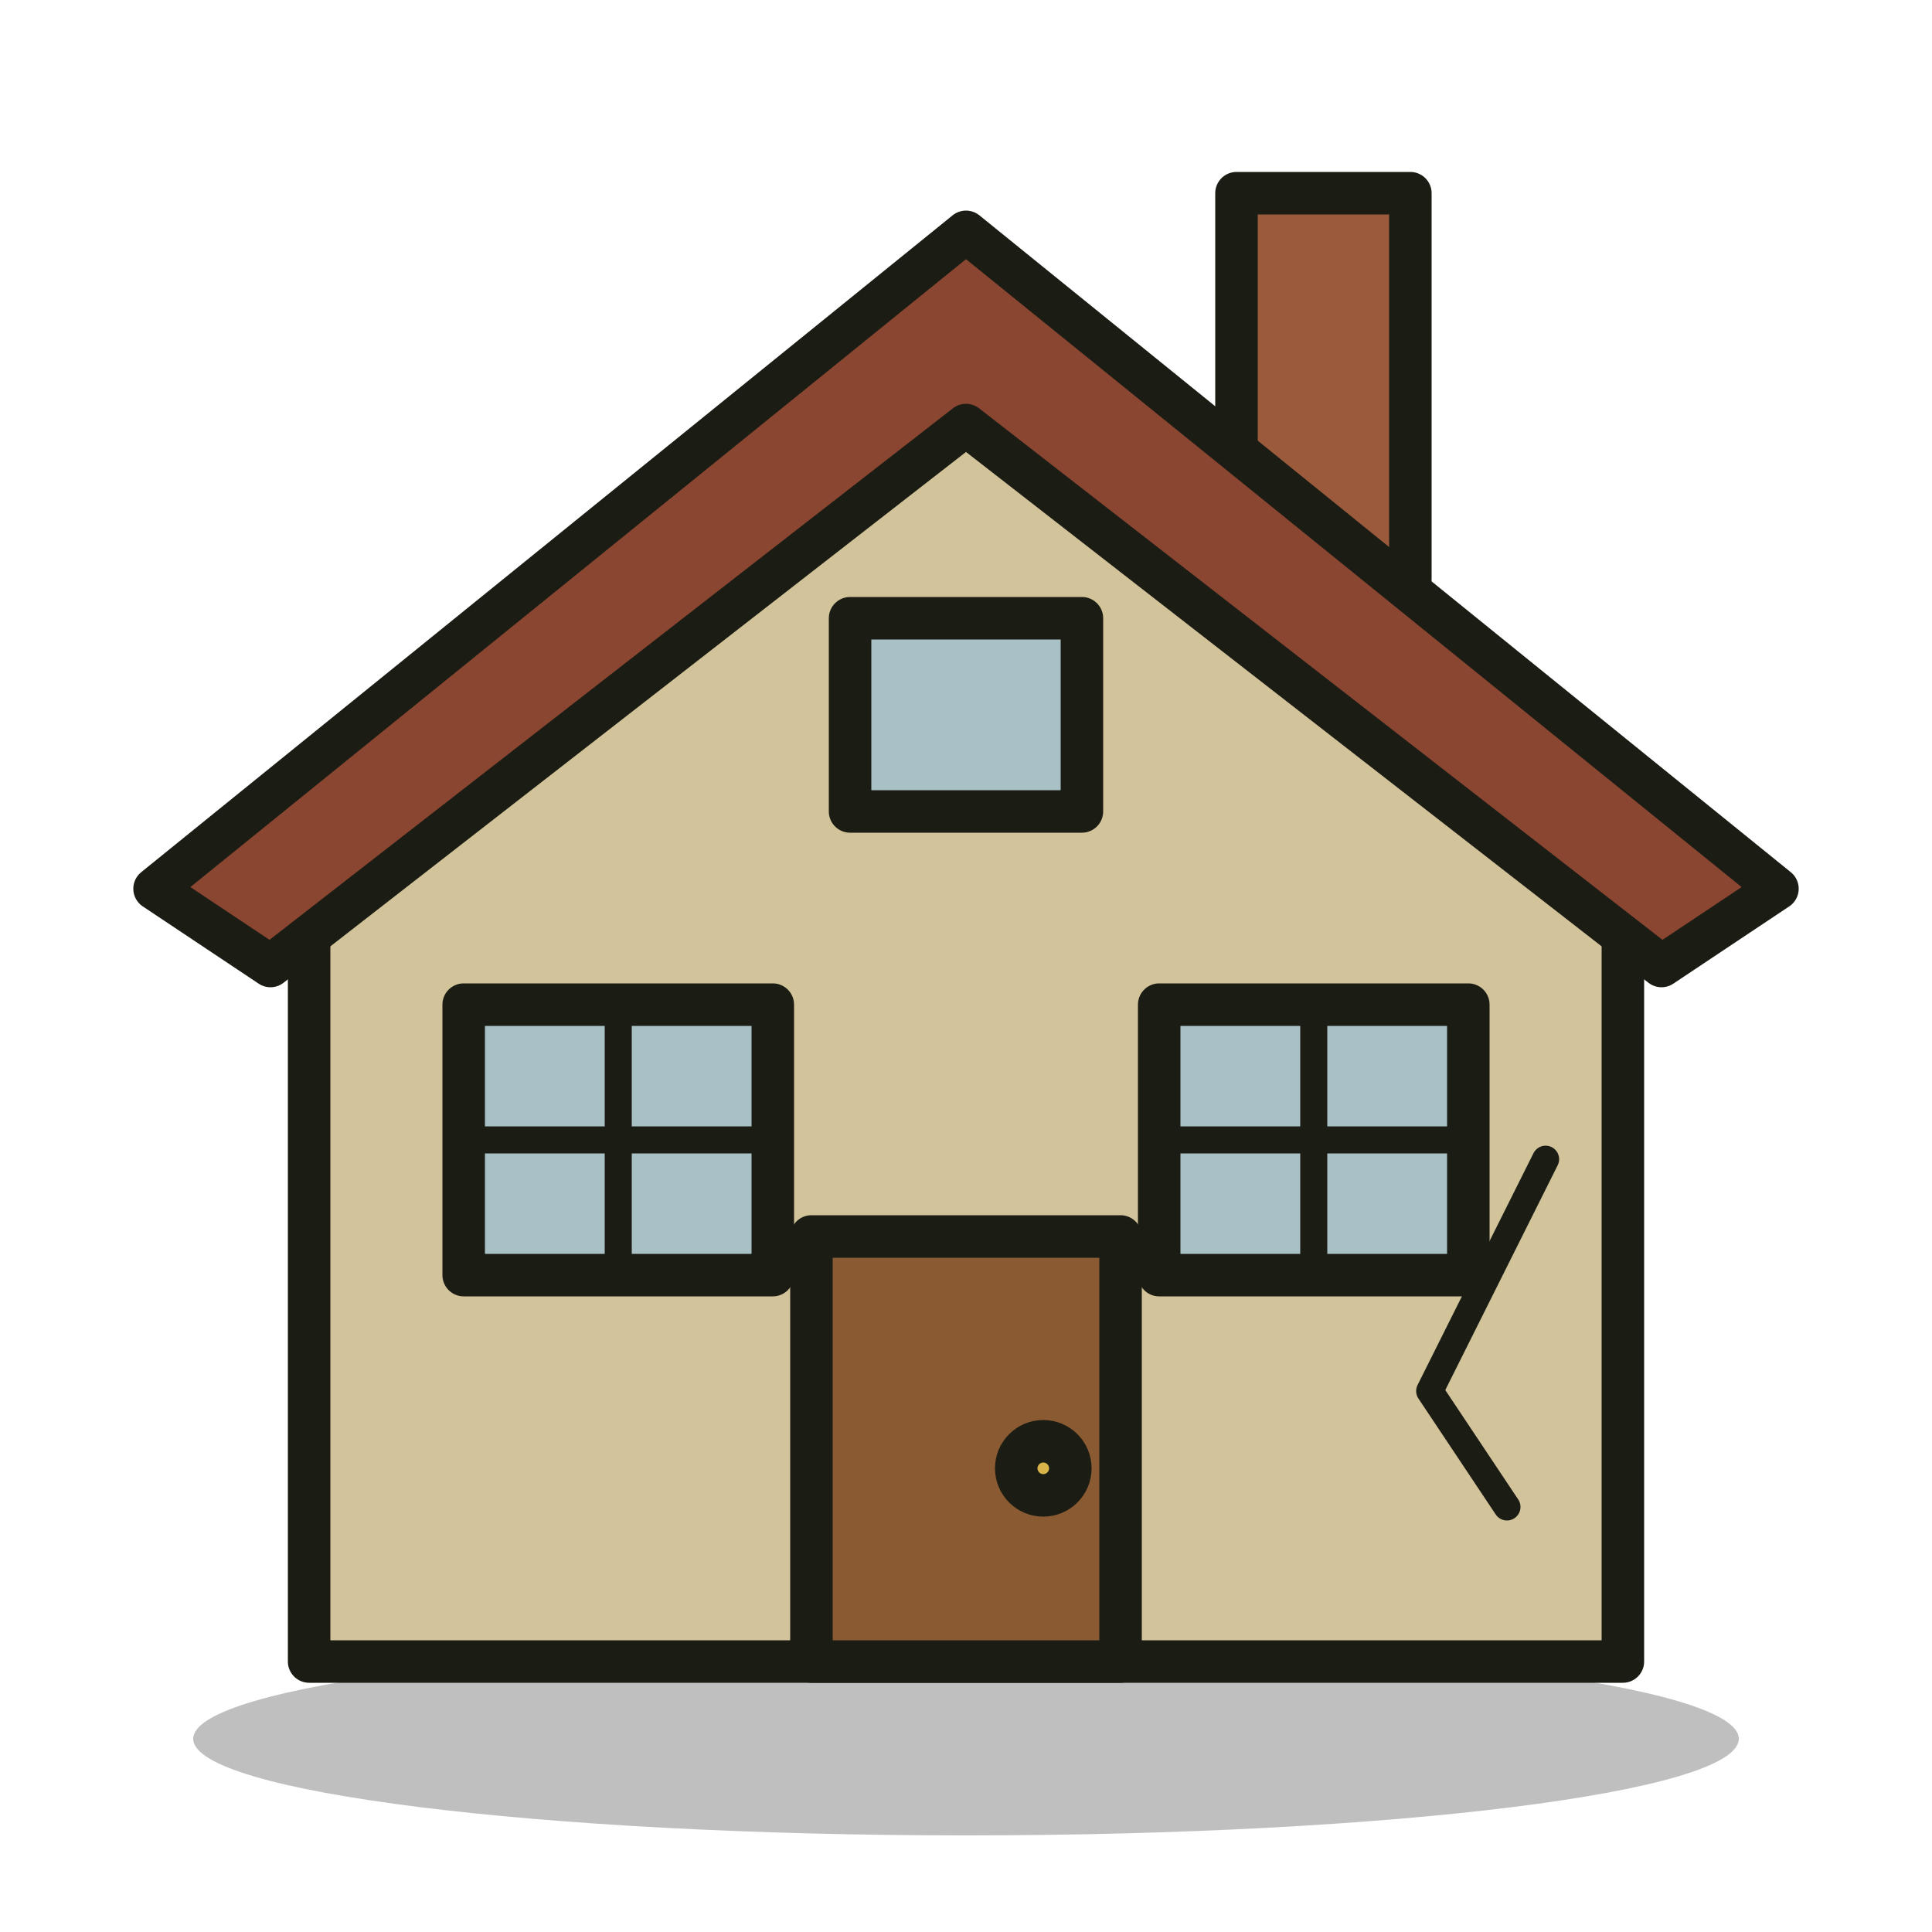
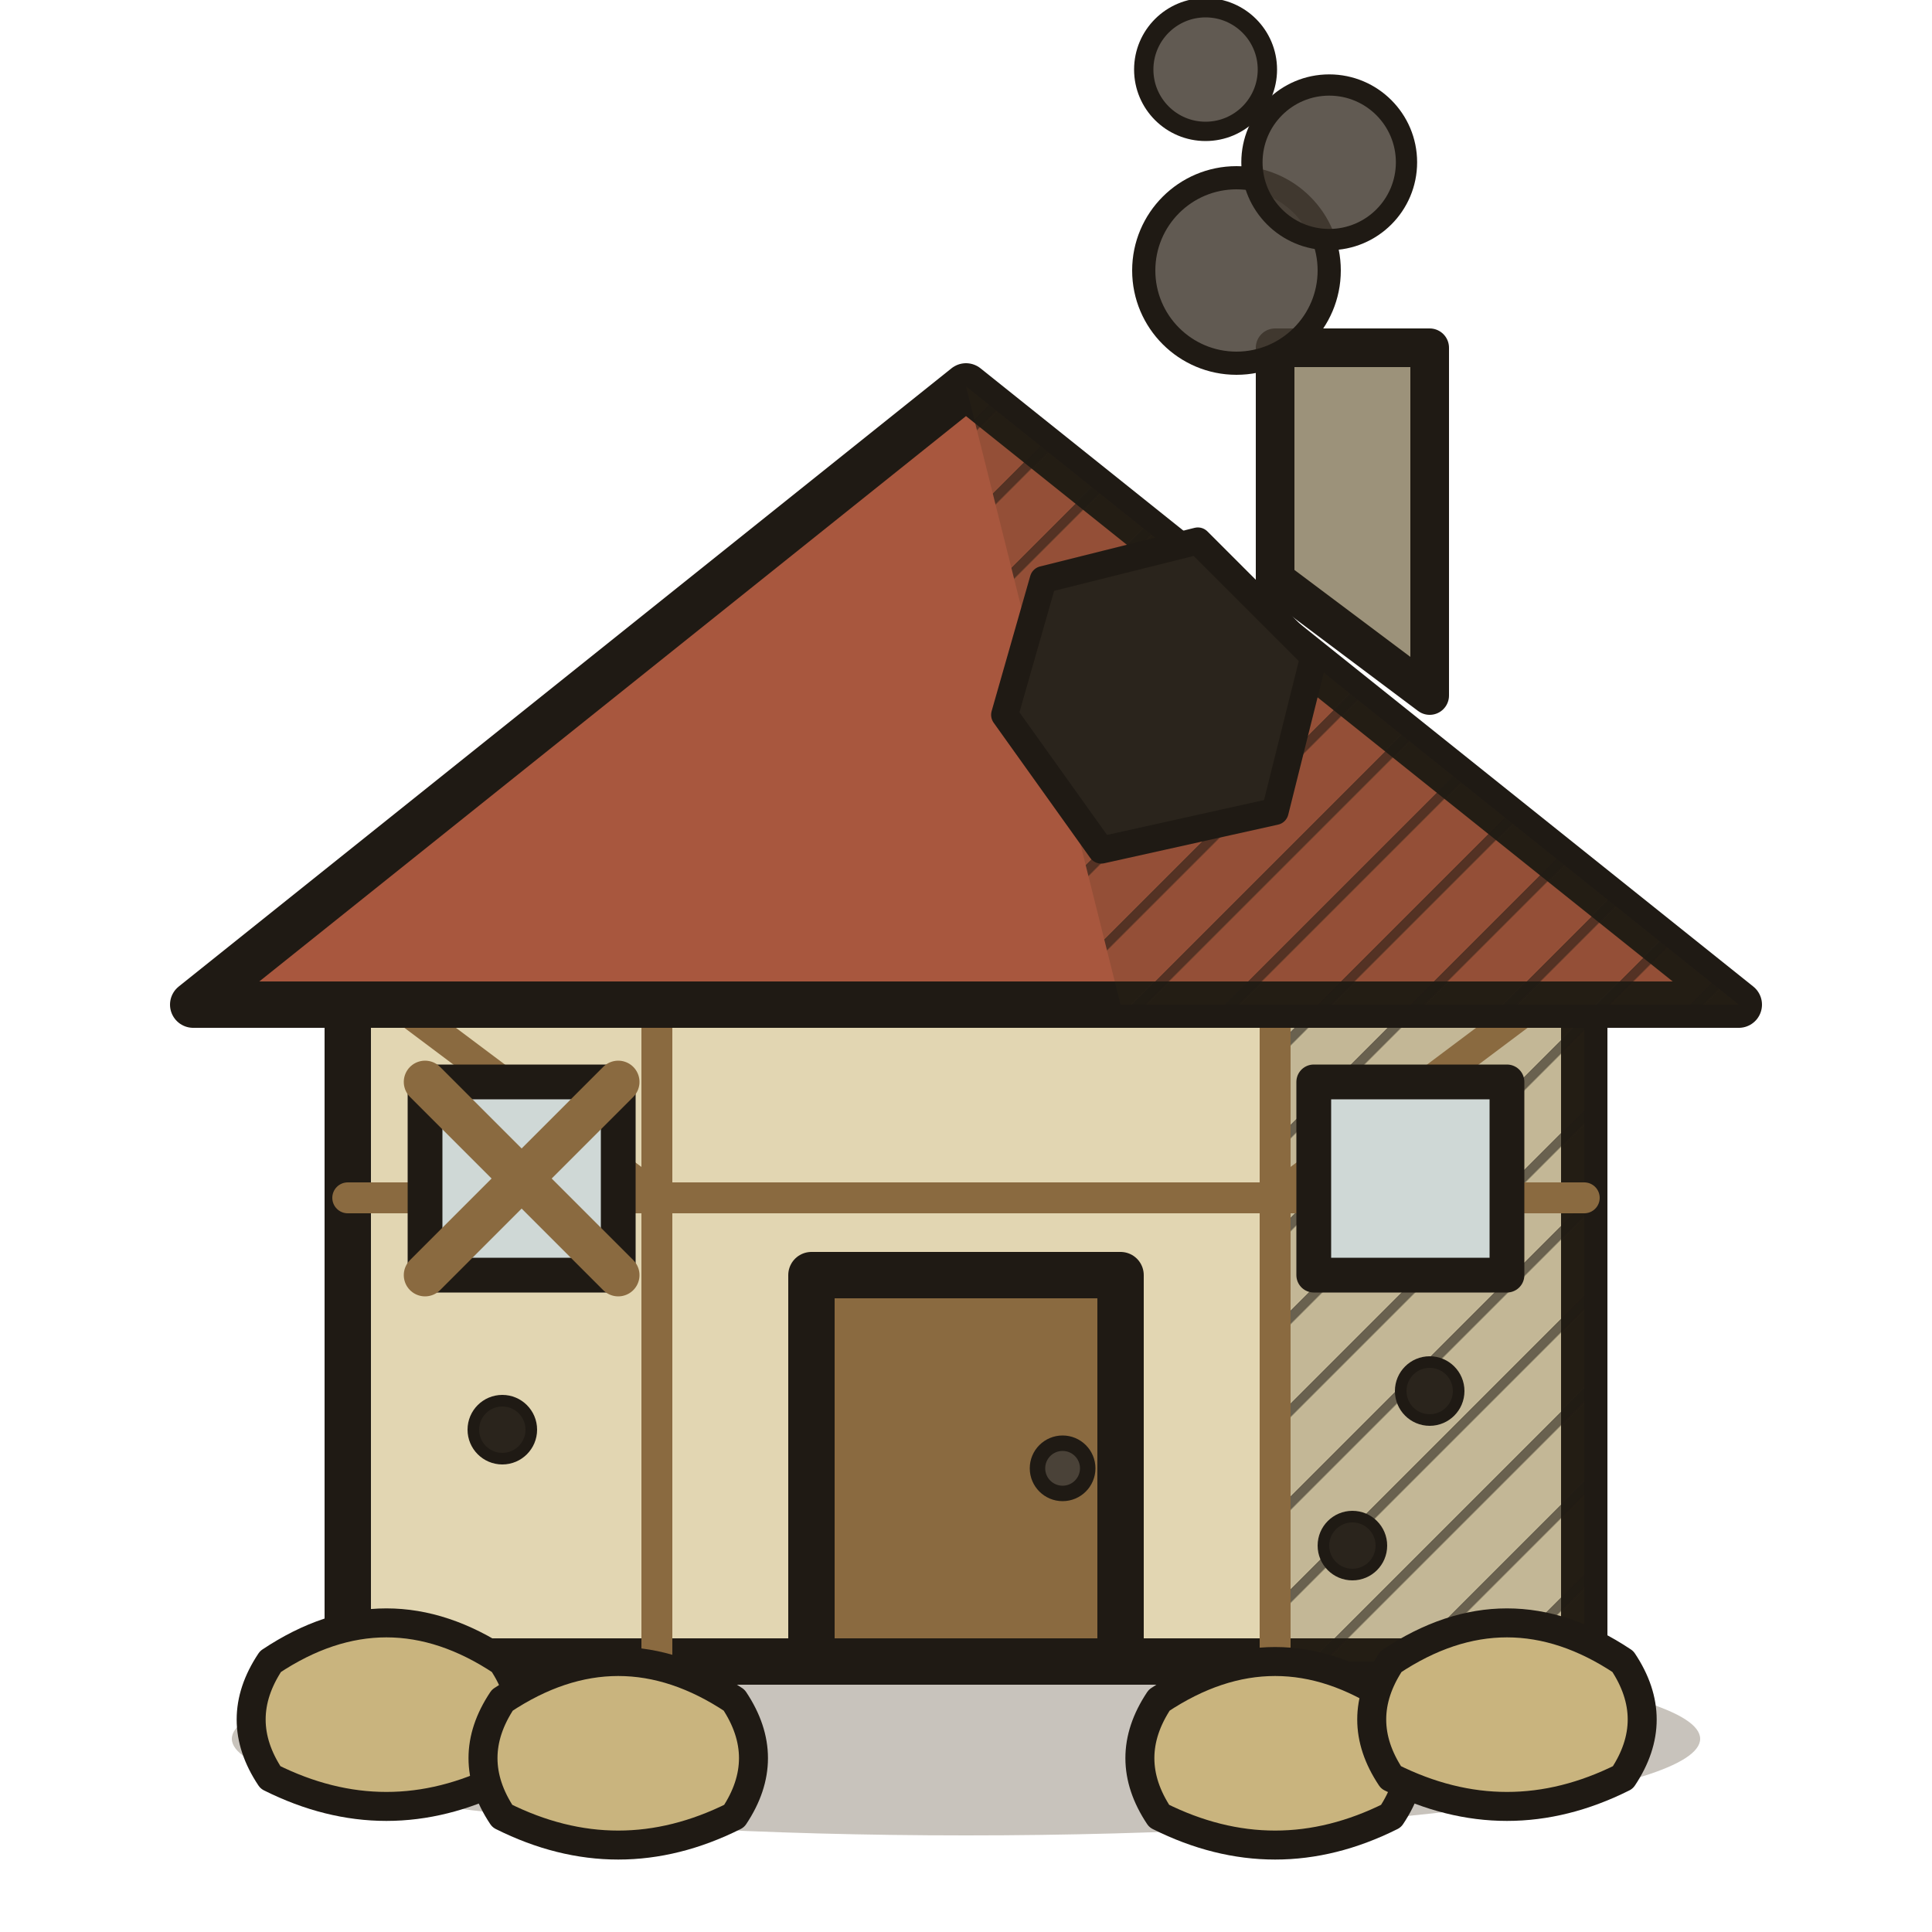
<svg xmlns="http://www.w3.org/2000/svg" viewBox="0 0 100 100">
-   <style>g{stroke:#1b1d14;stroke-width:2.2;stroke-linejoin:round;stroke-linecap:round}.n{fill:none}.sh{fill:rgba(0,0,0,.25);stroke:none}.dk{fill:#2b2d23}.mt{fill:#5d6268}.wd{fill:#8a5a32}.wd2{fill:#6e4526}.tr{fill:#3d5a2a}.tr2{fill:#55773a}.gr{fill:#86934e}.wh{fill:#d3b25a}.cn{fill:#a19d90}.cn2{fill:#7f7b70}.rf{fill:#8b4632}.wl{fill:#d2c39b}.wa{fill:#4c7889}.wa2{fill:#79a2ae}.sd{fill:#d9c48e}.br{fill:#9b5a3c}.rd{fill:#6c6963}.cv{fill:#cdbf98}.gl{fill:#a9c1c6}.rw{fill:#8e2a16}.ol{fill:#6b7340}.ol2{fill:#555c30}.hot{fill:#d8452c}.gd{fill:#d8b34a}.wt{fill:#ece6d2}.ln{fill:none;stroke-width:1.4}.th{fill:none;stroke-width:3.2}.hi{fill:none;stroke:rgba(255,255,255,.4);stroke-width:1.6}.ds{fill:none;stroke-dasharray:5 4;stroke:#ece6d2;stroke-width:2.4}</style>
-   <g>
-     <ellipse class="sh" cx="50" cy="90" rx="40" ry="5" />
-     <rect class="br" x="64" y="10" width="9" height="20" />
-     <path class="wl" d="M16 44 L50 18 L84 44 V86 H16 Z" />
-     <path class="rf" d="M8 46 L50 12 L92 46 L86 50 L50 22 L14 50 Z" />
-     <rect class="gl" x="24" y="52" width="16" height="14" />
-     <rect class="gl" x="60" y="52" width="16" height="14" />
-     <path class="ln" d="M32 52 V66 M24 59 H40 M68 52 V66 M60 59 H76" />
-     <rect class="wd" x="42" y="64" width="16" height="22" />
-     <circle class="gd" cx="54" cy="76" r="1.4" />
-     <rect class="gl" x="44" y="32" width="12" height="10" />
-     <path class="ln" d="M80 60 L74 72 L78 78" />
-   </g>
+   <defs>
+     <pattern id="h" width="3.4" height="3.4" patternUnits="userSpaceOnUse" patternTransform="rotate(45)">
+       <rect width="3.4" height="3.4" fill="rgba(60,45,25,.18)" />
+       <line x1="0" y1="0" x2="0" y2="3.4" stroke="#1f1a14" stroke-width="1" opacity=".55" />
+     </pattern>
+     <pattern id="hd" width="3" height="3" patternUnits="userSpaceOnUse" patternTransform="rotate(45)">
+       <rect width="3" height="3" fill="#5c5142" />
+       <line x1="0" y1="0" x2="0" y2="3" stroke="#1f1a14" stroke-width="1.1" />
+     </pattern>
+   </defs>
+   <ellipse cx="50" cy="90" rx="38" ry="5" fill="rgba(60,40,15,.28)" />
+   <path d="M18 86 V50 H82 V86 Z" fill="#e2d6b2" stroke="#1f1a14" stroke-width="2.4" stroke-linejoin="round" stroke-linecap="round" />
+   <path d="M66 50 H82 V86 H66 Z" fill="url(#h)" />
+   <path d="M18 62 H82 M34 50 V86 M66 50 V86 M18 50 L34 62 M66 62 L82 50" fill="none" stroke="#8a6a40" stroke-width="1.6" stroke-linecap="round" stroke-linejoin="round" opacity="1" />
+   <path d="M10 52 L50 20 L90 52 Z" fill="#a8573e" stroke="#1f1a14" stroke-width="2.4" stroke-linejoin="round" stroke-linecap="round" />
+   <path d="M50 20 L90 52 H58 Z" fill="url(#h)" />
+   <path d="M66 30 V18 H74 V36 Z" fill="#9c927a" stroke="#1f1a14" stroke-width="2" stroke-linejoin="round" stroke-linecap="round" />
+   <path d="M42 86 V66 H58 V86 Z" fill="#8a6a40" stroke="#1f1a14" stroke-width="2.4" stroke-linejoin="round" stroke-linecap="round" />
+   <circle cx="55" cy="76" r="1.3" fill="#4a4238" stroke="#1f1a14" stroke-width="0.8" />
+   <path d="M22 56 h10 v10 h-10 Z" fill="#cfd8d6" stroke="#1f1a14" stroke-width="1.8" stroke-linejoin="round" stroke-linecap="round" />
+   <path d="M68 56 h10 v10 h-10 Z" fill="#cfd8d6" stroke="#1f1a14" stroke-width="1.8" stroke-linejoin="round" stroke-linecap="round" />
+   <path d="M54 30 l8 -2 6 6 -2 8 -9 2 -5 -7 Z" fill="#2a241c" stroke="#1f1a14" stroke-width="1.4" stroke-linejoin="round" stroke-linecap="round" />
+   <path d="M22 56 l10 10 M32 56 l-10 10" fill="none" stroke="#8a6a40" stroke-width="2.2" stroke-linecap="round" stroke-linejoin="round" opacity="1" />
+   <circle cx="26" cy="74" r="1.5" fill="#2a241c" stroke="#1f1a14" stroke-width="0.6" />
+   <circle cx="74" cy="72" r="1.5" fill="#2a241c" stroke="#1f1a14" stroke-width="0.6" />
+   <circle cx="70" cy="80" r="1.5" fill="#2a241c" stroke="#1f1a14" stroke-width="0.6" />
+   <path d="M14 86 q6 -4 12 0 q2 3 0 6 q-6 3 -12 0 q-2 -3 0 -6 Z" fill="#c9b47e" stroke="#1f1a14" stroke-width="1.5" stroke-linejoin="round" stroke-linecap="round" />
+   <path d="M26 88 q6 -4 12 0 q2 3 0 6 q-6 3 -12 0 q-2 -3 0 -6 Z" fill="#c9b47e" stroke="#1f1a14" stroke-width="1.5" stroke-linejoin="round" stroke-linecap="round" />
+   <path d="M60 88 q6 -4 12 0 q2 3 0 6 q-6 3 -12 0 q-2 -3 0 -6 Z" fill="#c9b47e" stroke="#1f1a14" stroke-width="1.5" stroke-linejoin="round" stroke-linecap="round" />
+   <path d="M72 86 q6 -4 12 0 q2 3 0 6 q-6 3 -12 0 q-2 -3 0 -6 Z" fill="#c9b47e" stroke="#1f1a14" stroke-width="1.5" stroke-linejoin="round" stroke-linecap="round" />
+   <circle cx="64" cy="14" r="4.8" fill="rgba(70,62,52,.85)" stroke="#1f1a14" stroke-width="1.2" />
+   <circle cx="68.8" cy="8.4" r="4.0" fill="rgba(70,62,52,.85)" stroke="#1f1a14" stroke-width="1.1" />
+   <circle cx="62.4" cy="3.6" r="3.2" fill="rgba(70,62,52,.85)" stroke="#1f1a14" stroke-width="1" />
</svg>
